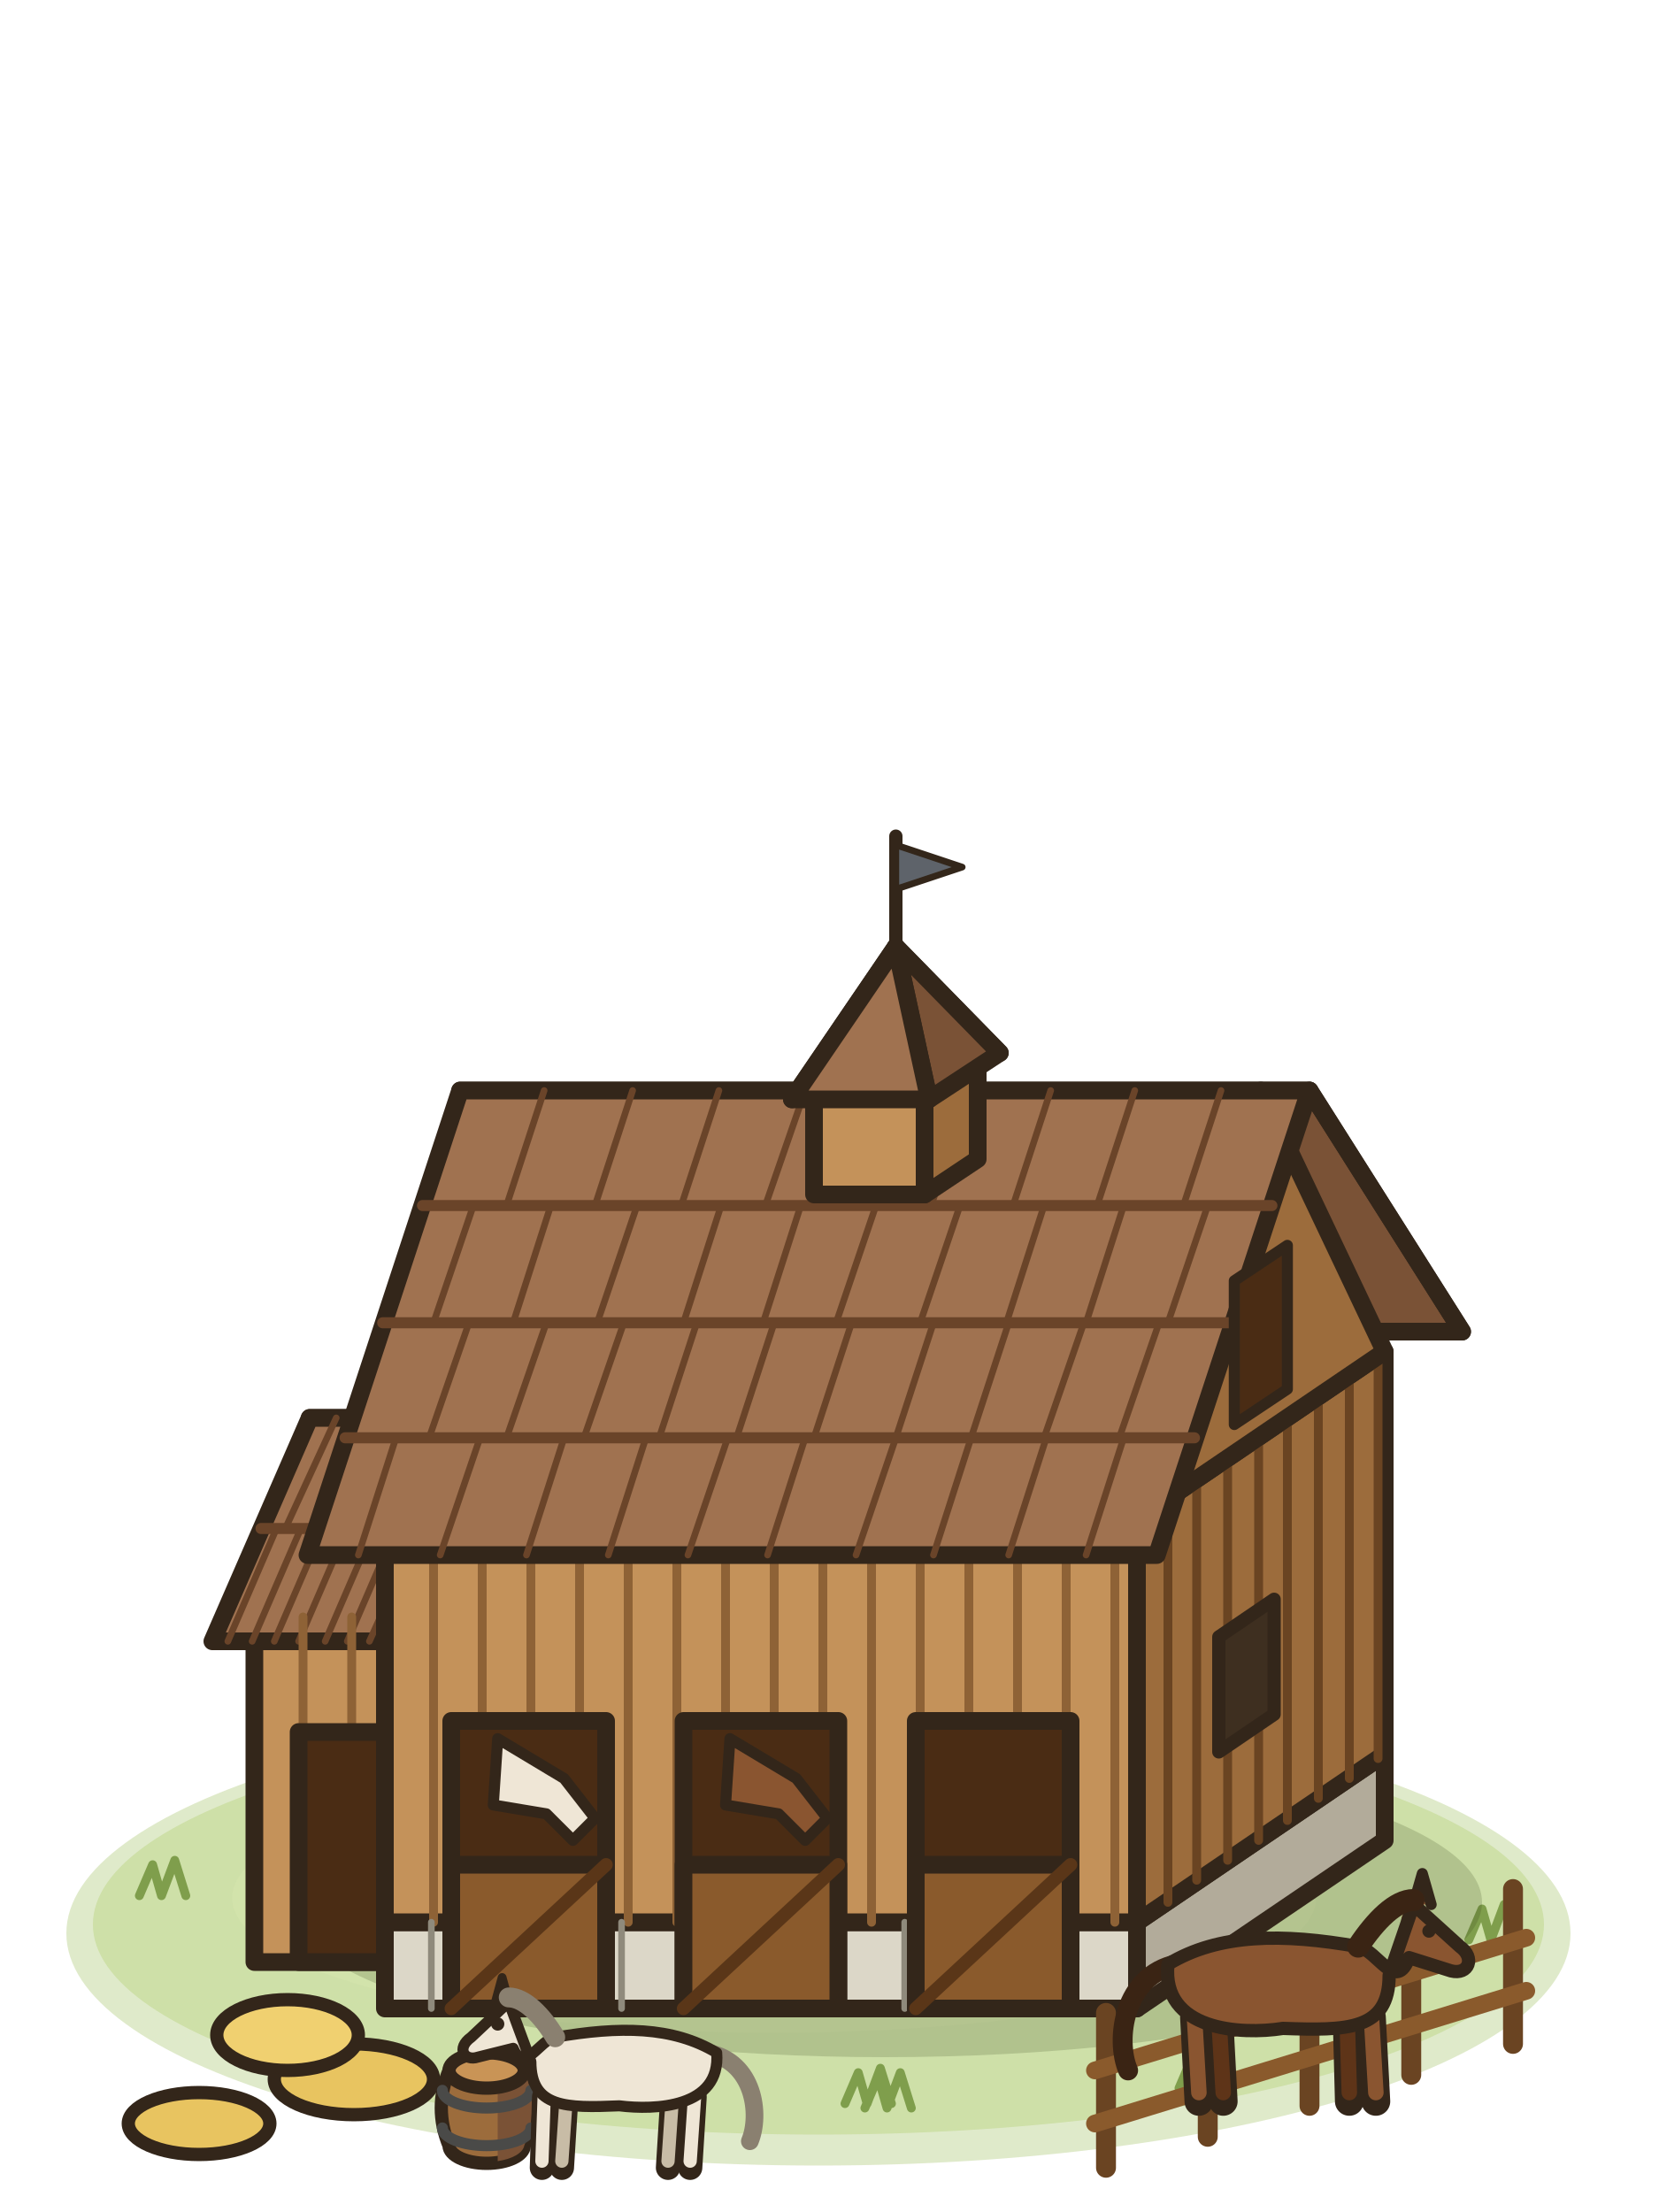
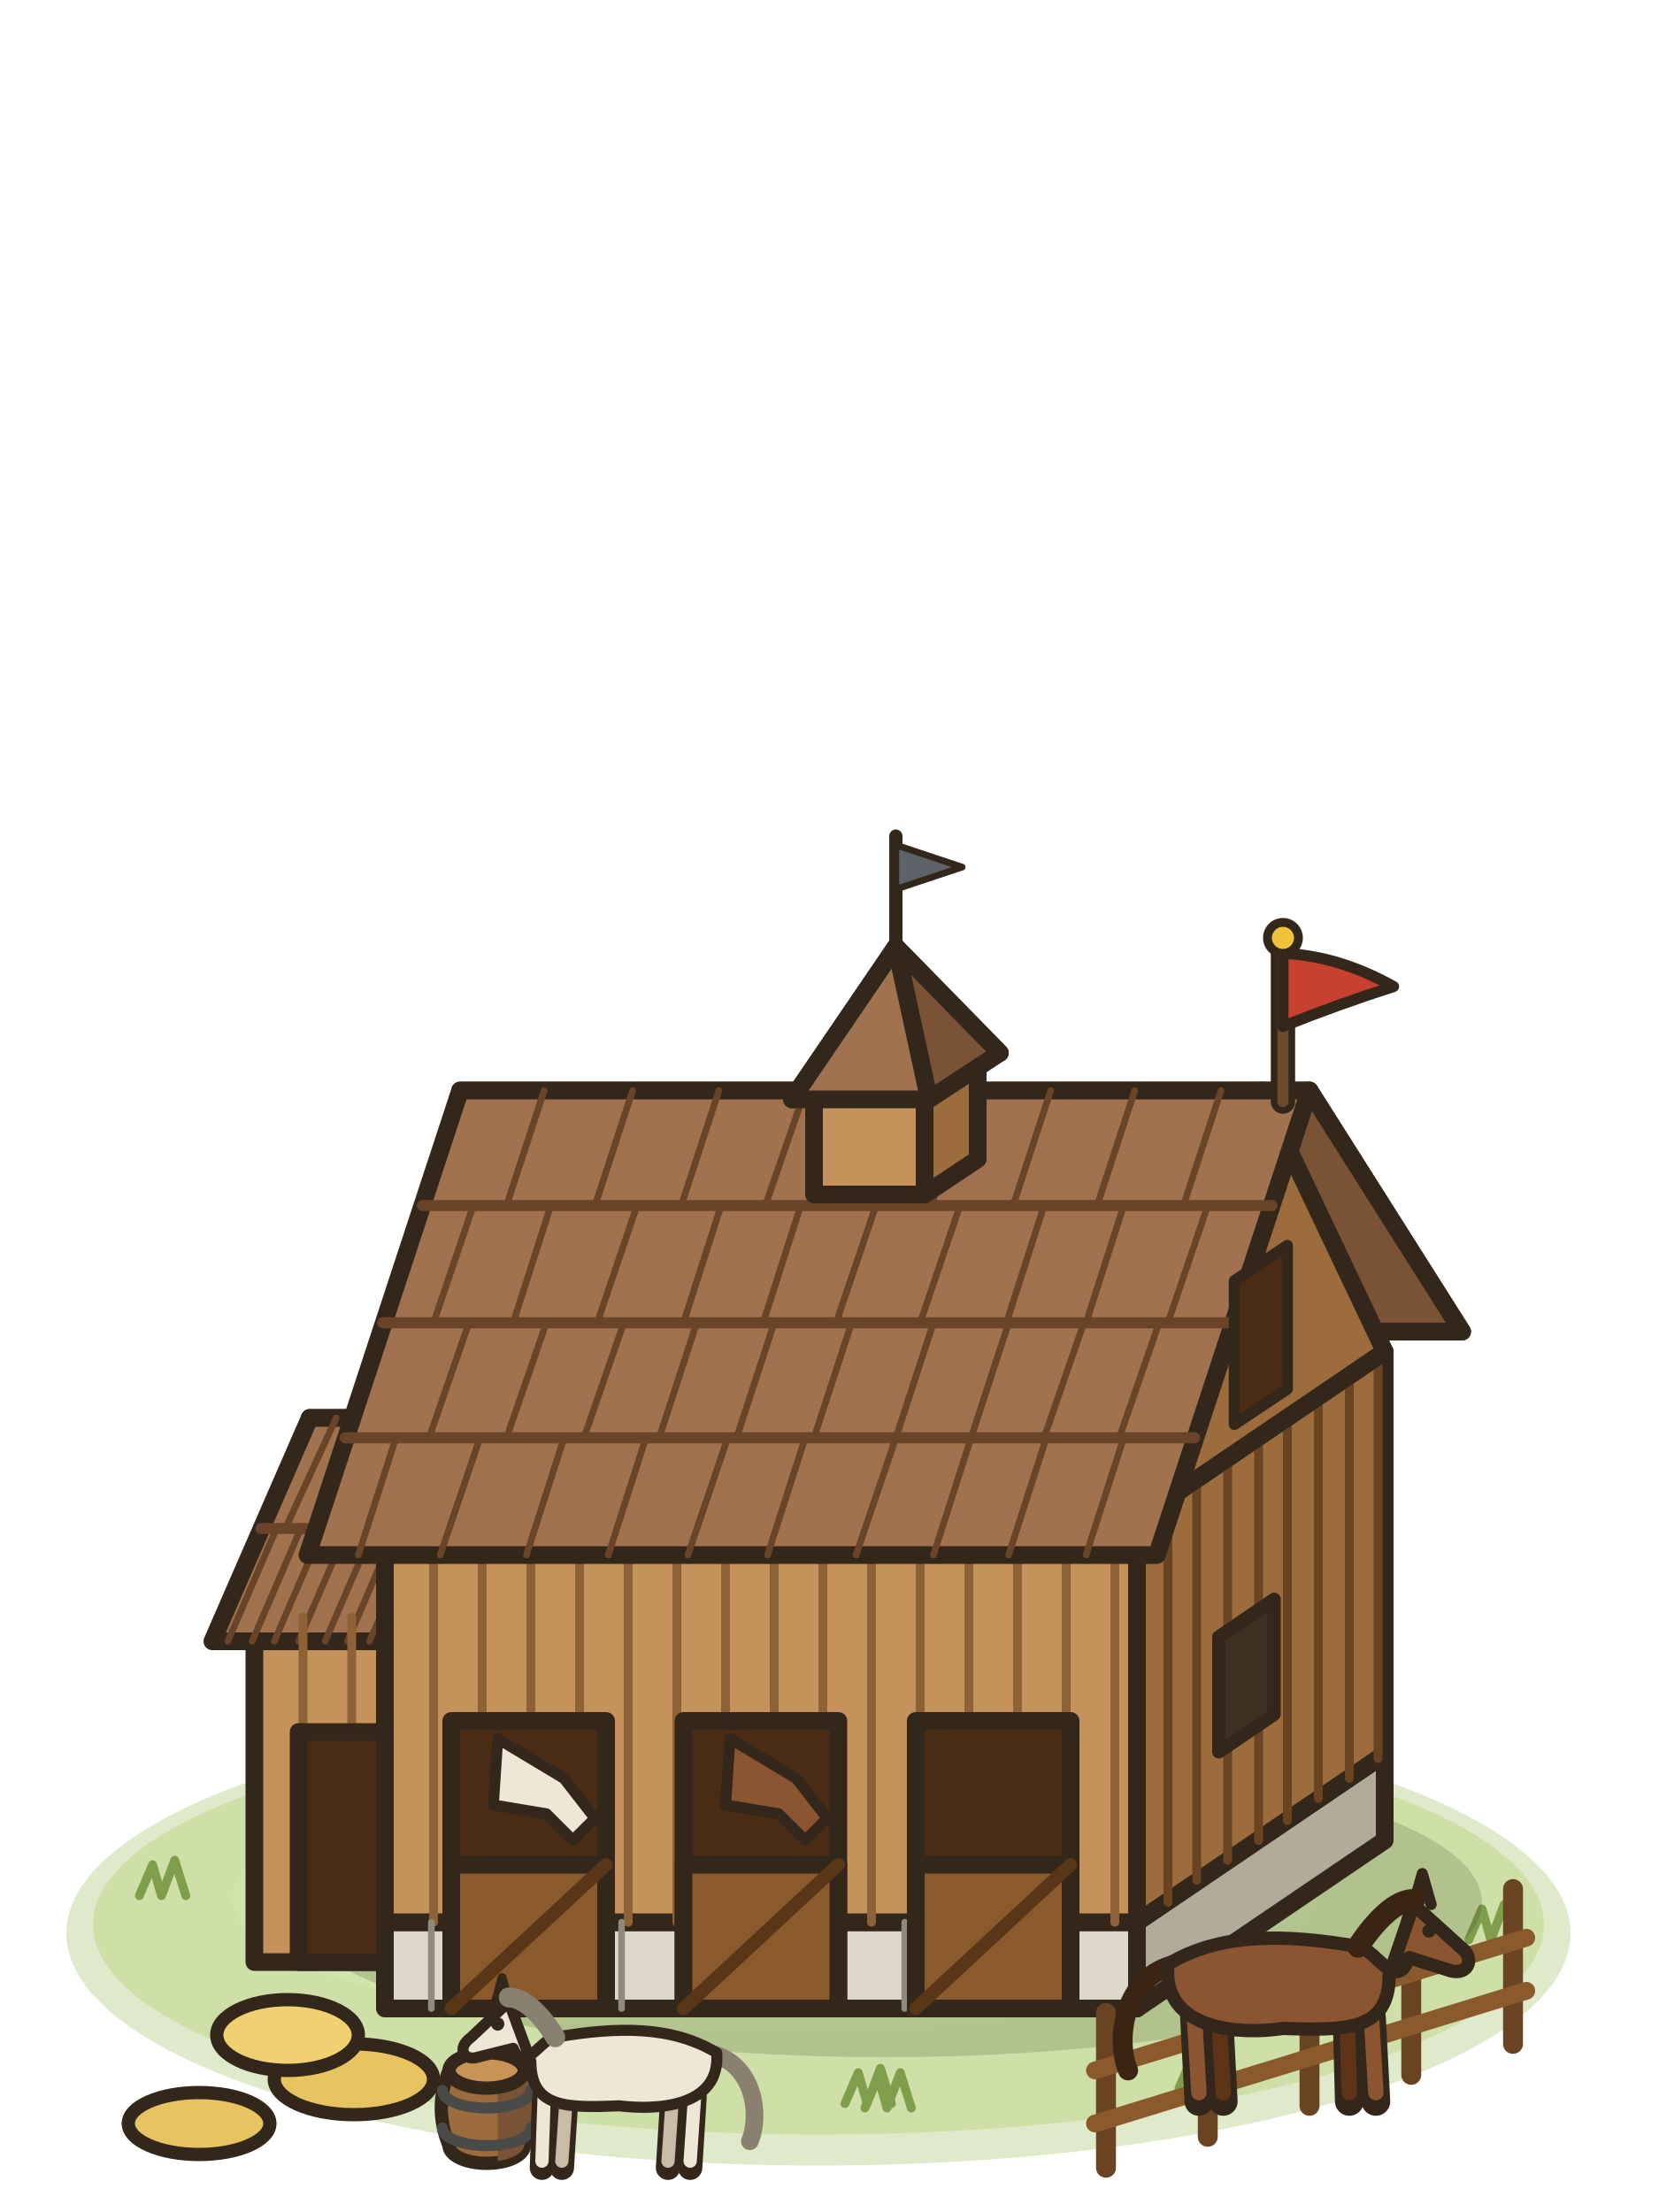
<svg xmlns="http://www.w3.org/2000/svg" viewBox="0 0 75 100">
  <g stroke="#33261a" stroke-width=".8" stroke-linejoin="round" stroke-linecap="round">
    <ellipse cx="37" cy="87.4" rx="34" ry="10.5" fill="#b9d08a" stroke="none" opacity=".45" />
    <ellipse cx="37" cy="87" rx="32.8" ry="9.5" fill="#c8dc9c" stroke="none" opacity=".75" />
    <ellipse cx="35" cy="85.8" rx="24.5" ry="6.1" fill="#d4e4ac" stroke="none" opacity=".7" />
    <path d="M38.2,95.1l.6-1.4,.4,1.4,.6-1.6,.5,1.6m-27.7-12.6l.6-1.4,.4,1.4,.6-1.6,.5,1.6m51.7,5.2l.6-1.4,.4,1.4,.6-1.6,.5,1.6m-29.4,7.6l.6-1.4,.4,1.4,.6-1.6,.5,1.6m9.7-15.7l.6-1.4,.4,1.4,.6-1.6,.5,1.6m.3,14.8l.6-1.4,.4,1.4,.6-1.6,.5,1.6m-49.1-8.7l.6-1.4,.4,1.4,.6-1.6,.5,1.6" fill="none" stroke="#7f9e4c" stroke-width=".4" />
    <ellipse cx="40" cy="86" rx="27" ry="7" fill="#2a3a10" stroke="none" opacity=".18" />
    <path d="M20.5,88.7l7.5-5.1,0-15.6-7.5,5.1Z" fill="#9c6c3c" />
    <path d="M11.5,88.7l9,0,0-15.6-9,0Z" fill="#c4925a" />
    <path d="M14,64.1l11.4,0,4.5,3.4-11.4,0Z" fill="#7a5236" />
    <path d="M20.5,73.1 28,68 24.2,64.1Z" fill="#9c6c3c" />
    <path d="M9.6,74.2l11.4,0,4.4-10.1-11.4,0Z" fill="#a07250" />
    <path d="M11.8,69.1l11.4,0" fill="none" stroke="#6a4429" stroke-width=".5" />
    <path d="M10.3,74.2l2.2-5.1m-1.1,5.1l2.2-5.1m-1.2,5.1l2.2-5.1m-1.1,5.1l2.2-5.1m-1,5.1l2.2-5.1m-1.2,5.1l2.2-5.1m-1.2,5.1l2.3-5.1m-1.2,5.1l2.2-5.1m-1.2,5.1l2.2-5.1m-1,5.1l2.2-5.1m-9.3,0l2.3-5m-1.1,5l2.2-5m-1.1,5l2.2-5m-1.1,5l2.3-5m-1.3,5l2.3-5m-1.2,5l2.2-5m-1.1,5l2.2-5m-1.2,5l2.2-5m-1.1,5l2.2-5m-1.2,5l2.3-5" fill="none" stroke="#6a4429" stroke-width=".3" />
    <path d="M29.9,67.5l-4.5-3.4" fill="none" stroke-width=".8" />
    <path d="M13.7,88.7l0-15.6m2.2,15.6l0-15.6m2.2,15.6l0-15.6" fill="none" stroke="#8e6236" stroke-width=".4" />
    <path d="M13.5,88.7l5,0,0-10.4-5,0Z" fill="#4a2c14" />
    <path d="M51.4,90.8l11.2-7.6,0-3.9-11.2,7.6Z" fill="#b2ab9a" />
    <path d="M17.4,90.8l34,0,0-3.9-34,0Z" fill="#dcd7c8" />
    <path d="M51.4,86.9l11.2-7.6,0-18.2-11.2,7.6Z" fill="#9c6c3c" />
    <path d="M17.4,86.9l34,0,0-18.2-34,0Z" fill="#c4925a" />
    <path d="M19.6,86.9l0-18.2m2.2,18.2l0-18.2m2.2,18.2l0-18.2m2.2,18.2l0-18.2m2.2,18.2l0-18.2m2.2,18.2l0-18.2m2.2,18.2l0-18.2m2.2,18.2l0-18.2m2.2,18.2l0-18.2m2.2,18.2l0-18.2m2.2,18.2l0-18.2m2.2,18.2l0-18.2m2.2,18.2l0-18.2m2.2,18.2l0-18.2m2.2,18.2l0-18.2" fill="none" stroke="#8e6236" stroke-width=".4" />
    <path d="M52.8,86l0-18.2m1.3,17.2l0-18.2m1.4,17.3l0-18.2m1.4,17.3l0-18.2m1.3,17.3l0-18.2m1.4,17.2l0-18.2m1.4,17.3l0-18.2m1.3,17.3l0-18.2" fill="none" stroke="#6a4422" stroke-width=".4" />
    <path d="M17.4,69.3l34,0" fill="none" stroke="#5a3618" stroke-width="1" />
    <path d="M19.5,90.8l0-3.9m4.5,3.9l0-3.9m4.1,3.9l0-3.9m4,3.9l0-3.9m3.8,3.9l0-3.9m5,3.9l0-3.9m3.5,3.9l0-3.9m3.3,3.9l0-3.9" fill="none" stroke="#8f8a7c" stroke-width=".3" />
    <path d="M20.4,90.8l7,0,0-13-7,0Z" fill="#4a2c14" />
    <path d="M20.4,90.8l7,0,0-6.5-7,0Z" fill="#8a5a2c" />
    <path d="M20.4,90.8l7-6.5" fill="none" stroke="#5a3618" stroke-width=".6" />
    <path d="M30.9,90.8l7,0,0-13-7,0Z" fill="#4a2c14" />
    <path d="M30.9,90.8l7,0,0-6.5-7,0Z" fill="#8a5a2c" />
    <path d="M30.9,90.8l7-6.5" fill="none" stroke="#5a3618" stroke-width=".6" />
    <path d="M41.4,90.8l7,0,0-13-7,0Z" fill="#4a2c14" />
    <path d="M41.4,90.8l7,0,0-6.5-7,0Z" fill="#8a5a2c" />
    <path d="M41.4,90.8l7-6.5" fill="none" stroke="#5a3618" stroke-width=".6" />
    <path d="M32.8,81.6l.2-3,3,1.8,1.4,1.8-1,1-1.2-1.2Z" fill="#8a5530" stroke-width=".5" />
    <path d="M22.3,81.6l.2-3,3,1.8,1.4,1.8-1,1-1.2-1.2Z" fill="#efe6d6" stroke-width=".5" />
    <path d="M55.1,79.2l2.5-1.7,0-5.2-2.5,1.7Z" fill="#3e2f20" stroke-width=".6" />
    <path d="M20.8,49.3l38.4,0,6.9,10.9-38.4,0Z" fill="#7a5236" />
    <path d="M51.4,68.7 62.6,61.1 57,49.3Z" fill="#9c6c3c" />
    <path d="M13.9,70.3l38.4,0,6.9-21-38.4,0Z" fill="#a07250" />
    <path d="M15.6,65l38.4,0m-36.7-5.2l38.4,0m-36.6-5.3l38.4,0" fill="none" stroke="#6a4429" stroke-width=".5" />
    <path d="M16.2,70.3l1.7-5.3m2,5.3l1.8-5.3m2.1,5.3l1.7-5.3m2,5.3l1.7-5.3m1.9,5.3l1.8-5.3m1.8,5.3l1.7-5.3m2.3,5.3l1.8-5.3m1.7,5.3l1.7-5.3m1.7,5.3l1.7-5.3m1.8,5.3l1.7-5.3m-31.4,0l1.8-5.2m1.7,5.2l1.8-5.2m1.7,5.2l1.8-5.2m1.6,5.2l1.7-5.2m1.8,5.2l1.7-5.2m1.8,5.2l1.7-5.2m2,5.2l1.7-5.2m1.7,5.2l1.7-5.2m1.6,5.2l1.8-5.2m1.6,5.2l1.8-5.2m-32.8,0l1.8-5.3m1.8,5.3l1.7-5.3m2.1,5.3l1.8-5.3m2.1,5.3l1.7-5.3m1.9,5.3l1.7-5.3m1.6,5.3l1.8-5.3m2,5.3l1.8-5.3m2.1,5.3l1.7-5.3m1.9,5.3l1.7-5.3m2,5.3l1.8-5.3m-31.7,0l1.7-5.2m2.3,5.2l1.7-5.2m2.2,5.2l1.7-5.2m2.1,5.2l1.8-5.2m2.2,5.2l1.8-5.2m1.7,5.2l1.7-5.2m2,5.2l1.7-5.2m2.1,5.2l1.7-5.2m2.2,5.2l1.7-5.2" fill="none" stroke="#6a4429" stroke-width=".3" />
    <path d="M66.1,60.2 59.2,49.3" fill="none" stroke-width=".8" />
+     <path d="M58,49.8l0-7" fill="none" stroke="#33261a" stroke-width="1.1" />
+     <path d="M58,49.8l0-7" fill="none" stroke="#6a4a2a" stroke-width=".5" />
+     <path d="M58,43.1Q60.5,43.2 63,44.6Q60.5,45.4 58,46.4Z" fill="#c8402e" stroke-width=".5" />
+     <circle cx="58" cy="42.4" r=".7" fill="#f0c43a" stroke-width=".4" />
    <path d="M55.8,64.4l2.4-1.6,0-6.5-2.4,1.6Z" fill="#4a2c14" stroke-width=".5" />
    <path d="M41.8,54l2.4-1.6,0-5.2-2.4,1.6Z" fill="#9c6c3c" />
    <path d="M36.8,54l5,0,0-5.2-5,0Z" fill="#c4925a" />
    <path d="M39,47.6l6.2,0-4.7-4.8,0,0Z" fill="#7a5236" />
    <path d="M35.8,49.7l3.2-2.1,1.5-4.8Z" fill="#a07250" />
    <path d="M42,49.7l3.2-2.1-4.7-4.8Z" fill="#7a5236" />
    <path d="M35.8,49.7l6.2,0-1.5-6.9,0,0Z" fill="#a07250" />
    <path d="M40.5,42.8l0-5" fill="none" stroke-width=".6" />
    <path d="M40.5,38.2l3,1l-3,1z" fill="#5e636a" stroke-width=".3" />
    <ellipse cx="16" cy="94" rx="3.6" ry="1.6" fill="#e8c460" stroke-width=".6" />
    <ellipse cx="13" cy="92" rx="3.2" ry="1.6" fill="#f0d070" stroke-width=".6" />
    <path d="M50,98l0-7m4.6,5.6l0-7m4.6,5.6l0-7m4.6,5.6l0-7m4.6,5.6l0-7" fill="none" stroke="#6a4422" stroke-width=".9" />
    <path d="M49.5,93.6 69,87.6M49.5,96 69,90" fill="none" stroke="#8a5a2c" stroke-width=".8" />
    <path d="M53.2,88.8C50.8,89.3 50.4,92.2 51,93.6" fill="none" stroke="#3a2414" stroke-width=".9" />
    <path d="M54,91.2l.2,3.8" fill="none" stroke="#33261a" stroke-width="1.3" />
    <path d="M54,91.2l.2,3.4" fill="none" stroke="#8a5530" stroke-width=".7" />
    <path d="M55.1,91.2l.2,3.8m5.6-3.8l.1,3.8" fill="none" stroke="#33261a" stroke-width="1.3" />
    <path d="M55.1,91.2l.2,3.4m5.6-3.4l.1,3.4" fill="none" stroke="#5e3418" stroke-width=".7" />
    <path d="M62,91.2l.2,3.8" fill="none" stroke="#33261a" stroke-width="1.3" />
    <path d="M62,91.2l.2,3.4" fill="none" stroke="#8a5530" stroke-width=".7" />
    <path d="M52.8,88.8C52.5,91.8 56.1,92 58,91.7C60.9,91.8 62.8,91.8 62.8,89.3L63.9,86.1L66,88C66.7,88.5 66.4,89.3 65.6,89.1L63.7,88.5C63.1,90.1 62.3,88.2 61.4,88C58,87.4 55.1,87.4 52.8,88.8Z" fill="#8a5530" stroke-width=".6" />
    <path d="M63.9,86.1l.4-1.4,.4,1.4" fill="#8a5530" stroke-width=".5" />
    <path d="M61.4,88C62.2,86.8 63.1,85.9 63.9,85.9" fill="none" stroke="#3a2414" stroke-width="1" />
    <circle cx="64.6" cy="87.3" r=".3" fill="#33261a" stroke="none" />
    <ellipse cx="9" cy="96" rx="3.2" ry="1.4" fill="#e8c460" stroke-width=".6" />
    <path d="M20.3,93.6Q19.6,95.3 20.3,97A1.7,.8 0 0 0 23.7,97Q24.4,95.3 23.7,93.6Z" fill="#9c6c3c" stroke-width=".6" />
    <path d="M22.5,94.1L22.5,97.7A1.7,.8 0 0 0 23.7,97Q24.4,95.3 23.7,93.6Z" fill="#7a5236" stroke="none" />
    <path d="M20,96.2A2,.8 0 0 0 24,96.2M20,94.5A2,.8 0 0 0 24,94.5" fill="none" stroke="#4a4a48" stroke-width=".5" />
    <ellipse cx="22" cy="93.6" rx="1.7" ry=".8" fill="#c99456" stroke-width=".6" />
    <path d="M32,92.8C34.1,93.2 34.4,95.6 33.9,96.8" fill="none" stroke="#8a8070" stroke-width=".8" />
    <path d="M31.4,94.8L31.2,98" fill="none" stroke="#33261a" stroke-width="1.1" />
    <path d="M31.4,94.8l-.2,2.9" fill="none" stroke="#efe6d6" stroke-width=".6" />
    <path d="M30.4,94.8l-.2,3.2m-4.6-3.2l-.2,3.2" fill="none" stroke="#33261a" stroke-width="1.1" />
    <path d="M30.4,94.8l-.2,2.9m-4.6-2.9l-.2,2.9" fill="none" stroke="#c8bca6" stroke-width=".6" />
    <path d="M24.6,94.8L24.5,98" fill="none" stroke="#33261a" stroke-width="1.1" />
    <path d="M24.6,94.8l-.1,2.9" fill="none" stroke="#efe6d6" stroke-width=".6" />
    <path d="M32.4,92.8C32.6,95.3 29.6,95.4 28,95.2C25.6,95.3 24,95.3 24,93.2L23,90.5L21.3,92.1C20.6,92.6 21,93.2 21.6,93L23.2,92.6C23.7,93.8 24.4,92.2 25.1,92.1C28,91.6 30.4,91.6 32.4,92.8Z" fill="#efe6d6" stroke-width=".5" />
    <path d="M23,90.5l-.3-1.1-.3,1.1" fill="#efe6d6" stroke-width=".4" />
    <path d="M25.1,92.1C24.5,91.1 23.7,90.3 23,90.3" fill="none" stroke="#8a8070" stroke-width=".9" />
    <circle cx="22.5" cy="91.5" r=".3" fill="#33261a" stroke="none" />
  </g>
</svg>
